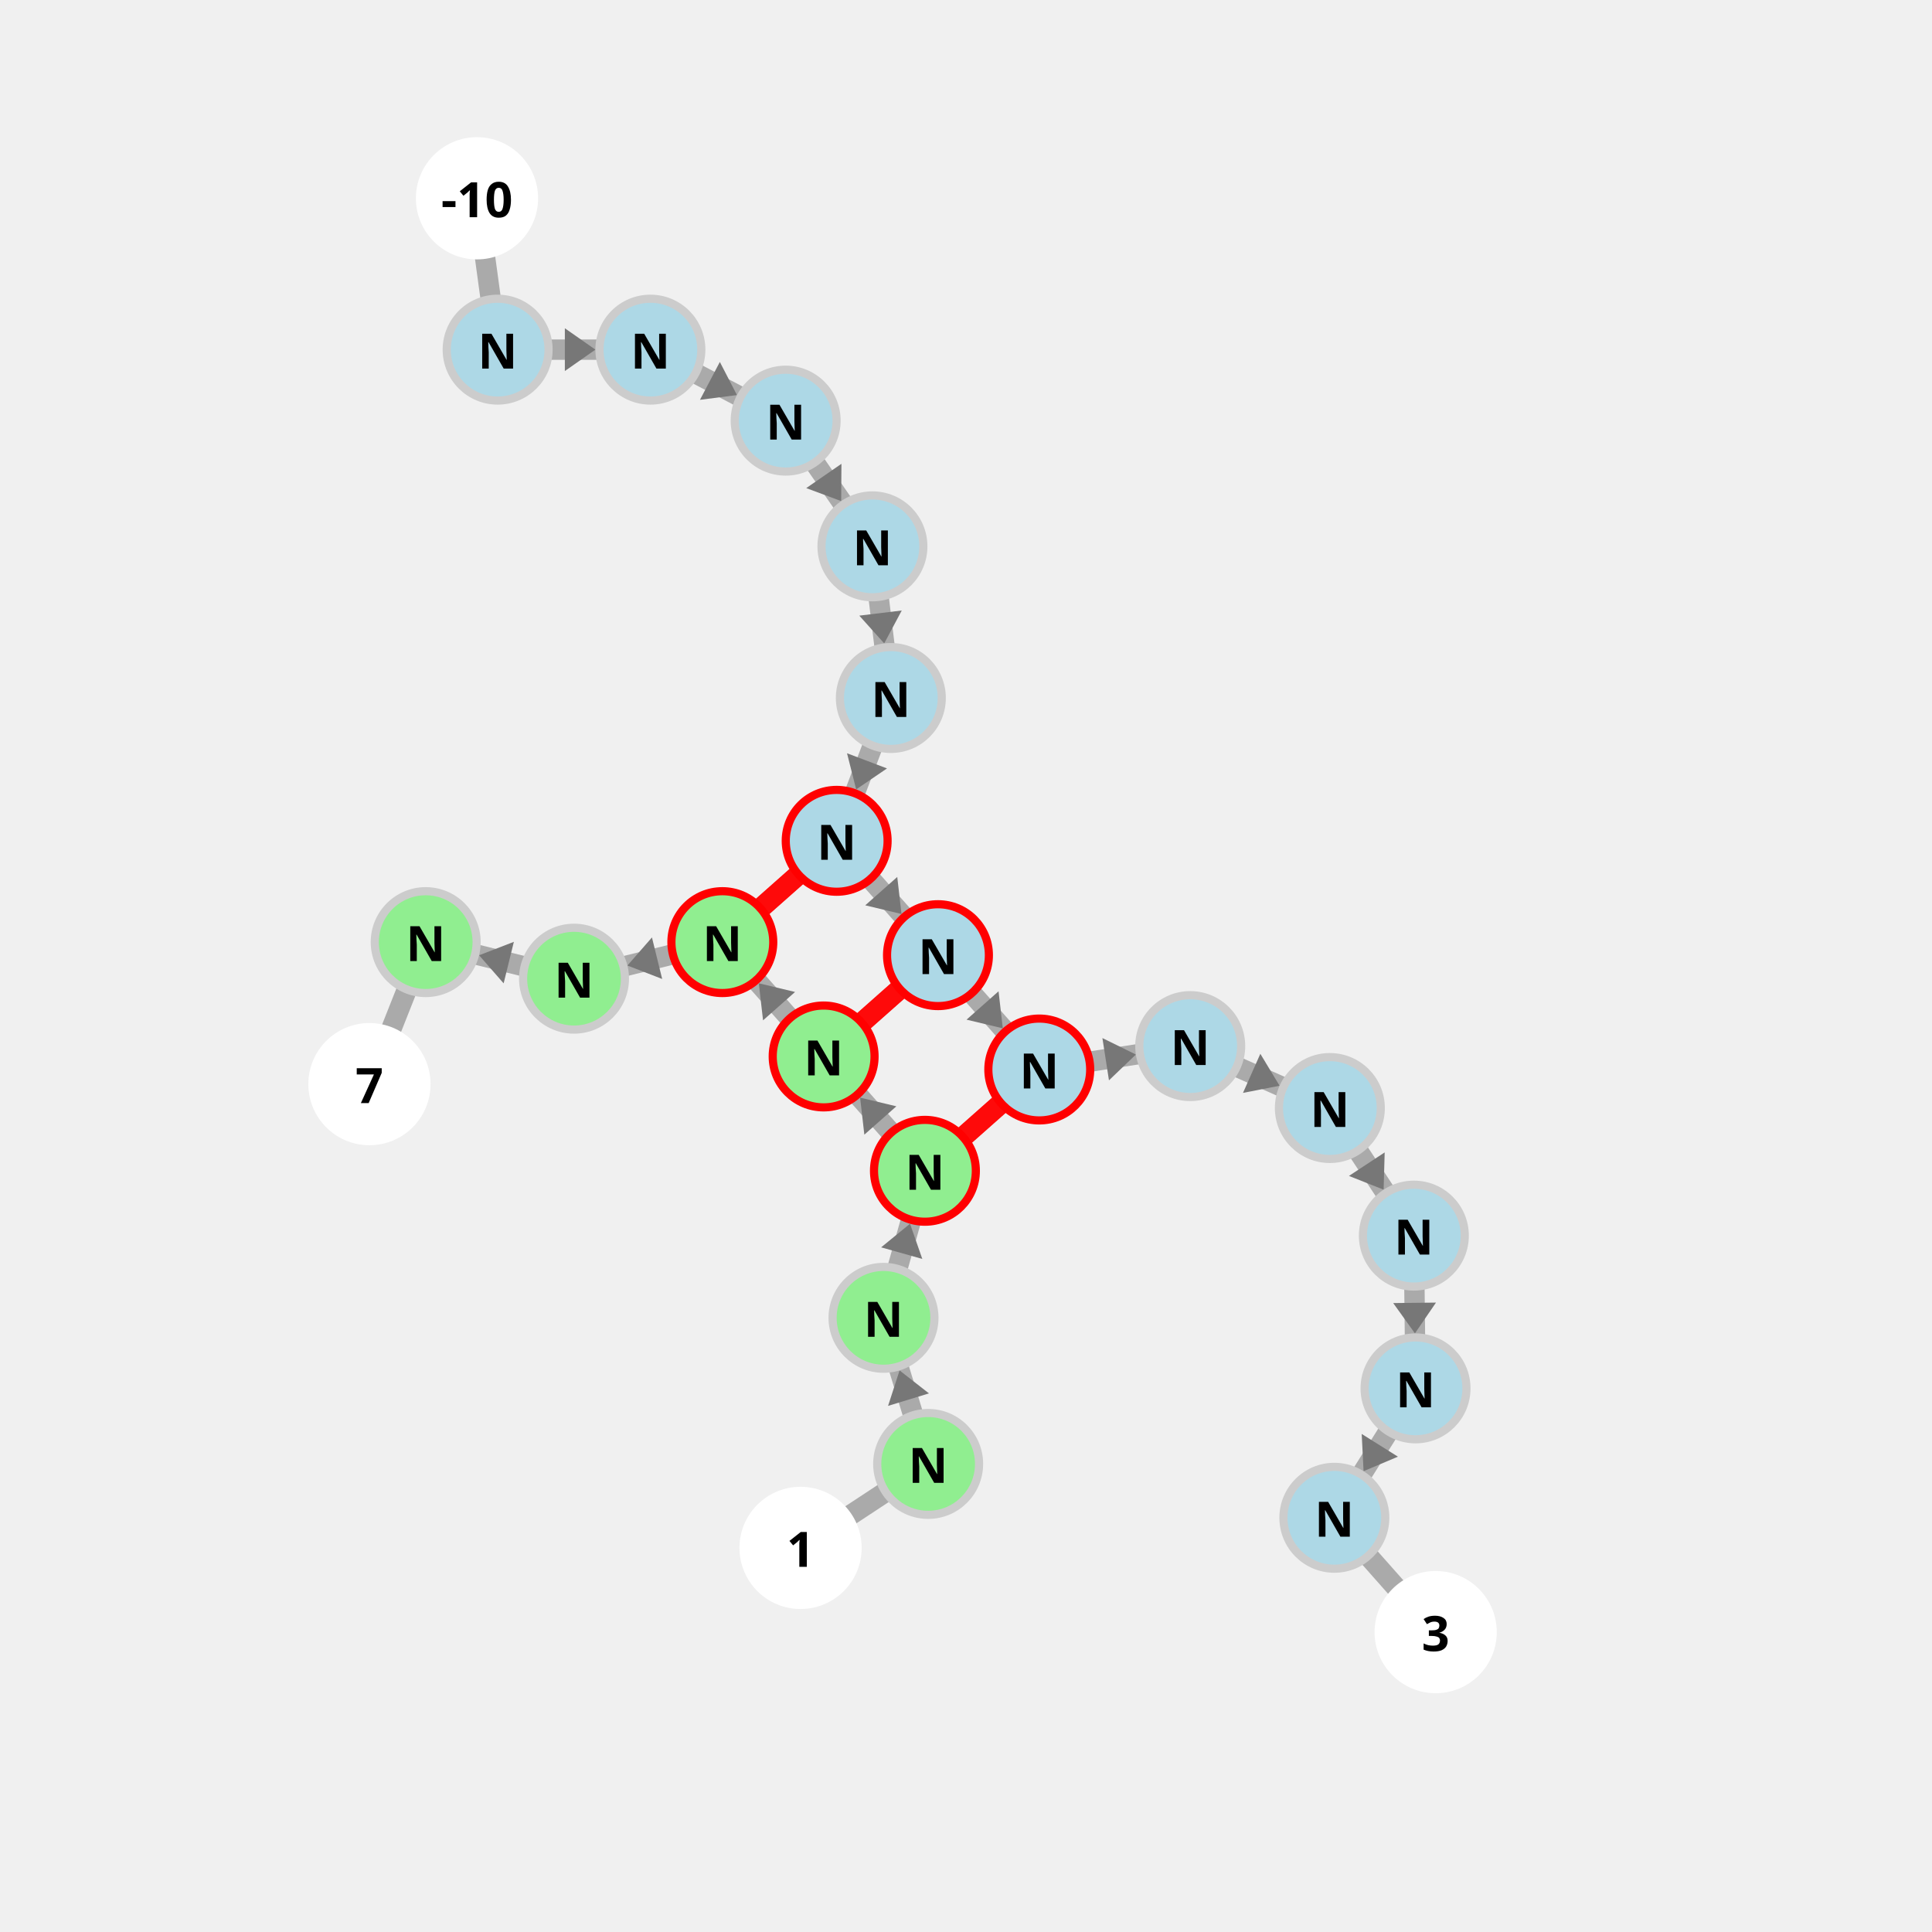
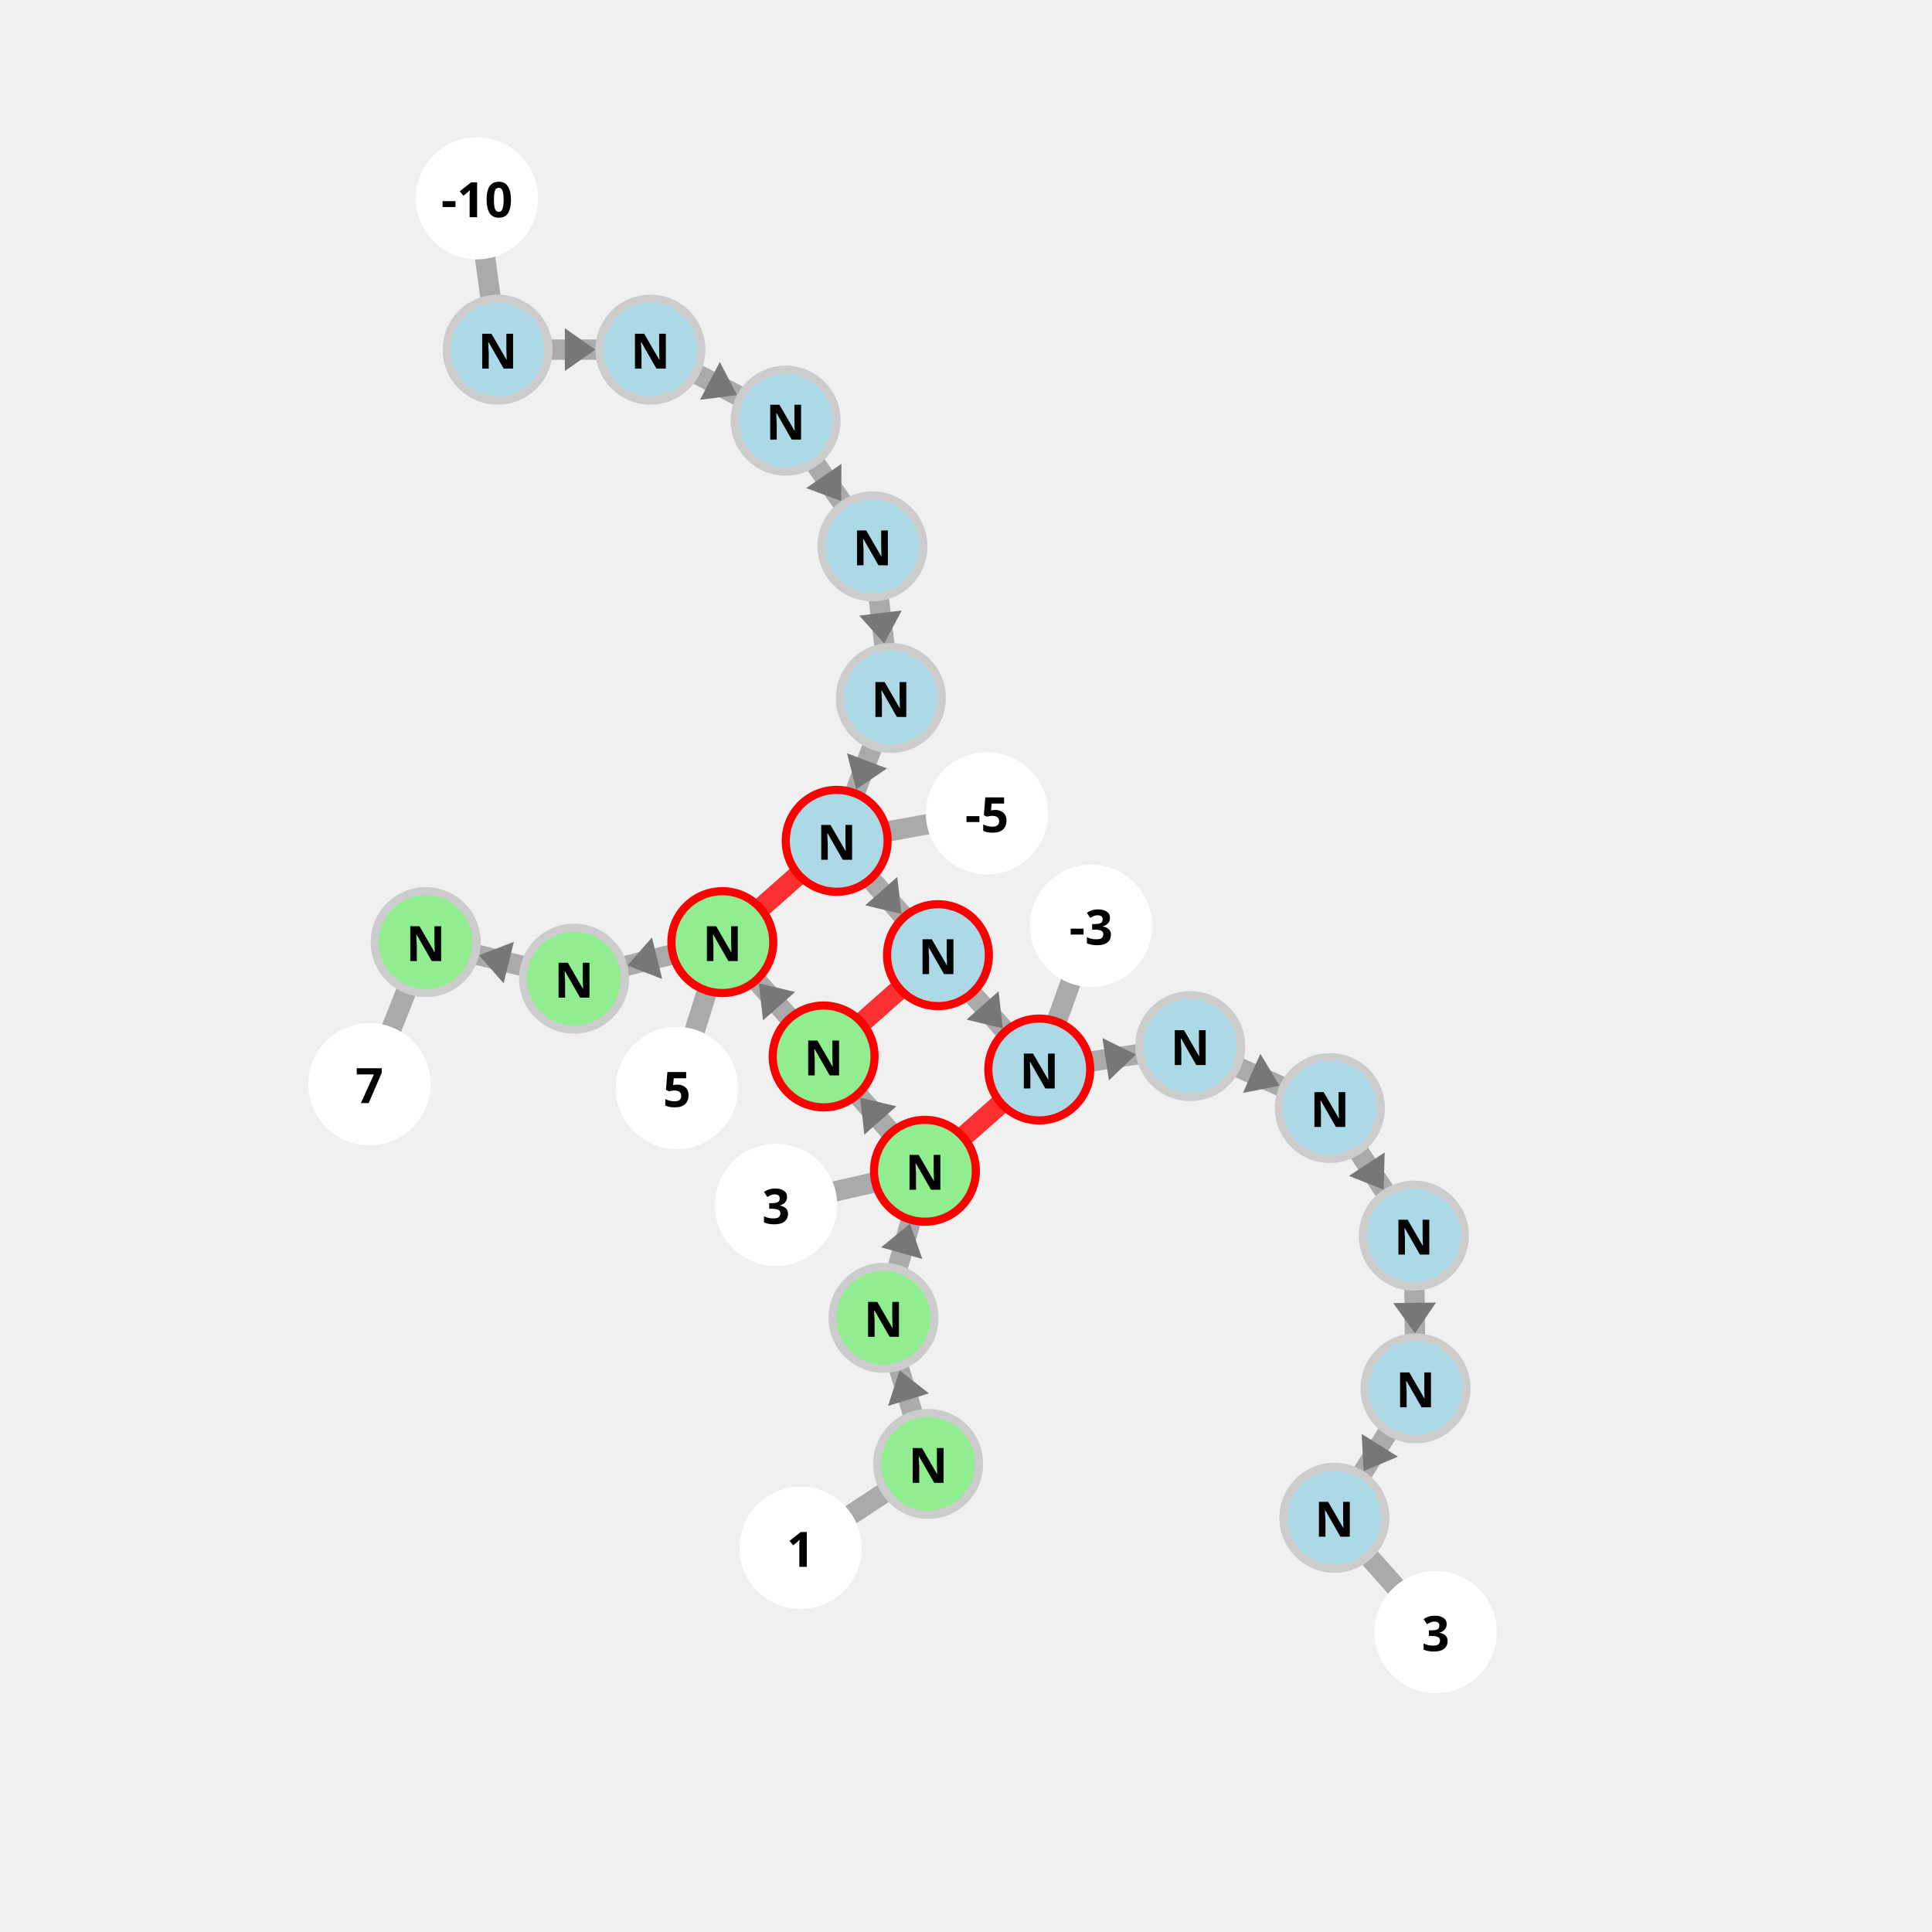
<svg xmlns="http://www.w3.org/2000/svg" viewBox="0 0 300 300">
  <style type="text/css">
 circle.fornac-node, polygon.fornac-node {
  stroke: #ccc;
  stroke-width: 0.8;
  opacity: 1;
  fill: white;
}

path.fornac-directionArrow {
  fill: #777;
  stroke: none;
  stroke-width: 0.8px;
}

g.fornac-plot {
    /* outline: 1px solid red; */
}

circle.fornac-node[base_type="a"] {
  fill: #dbdb8d;
}

circle.fornac-node[base_type="c"] {
  fill: #98df8a;
}

circle.fornac-node[base_type="g"] {
  fill: #ff9896;
}

circle.fornac-node[base_type="u"], circle.fornac-node[base_type="t"] {
  fill: #aec7e8;
}

.fornac-node &gt; text {
     pointer-events: none;
 }

circle.fornac-node[node_type="label"] {
    stroke: transparent;
    stroke-width: 0;
    fill: white;
    display: inline;
}

circle.fornac-node[node_type="protein"] {
    fill: gray;
    fill-opacity: 0.5;
    stroke-width: 4;
}

.fornac-selectedNode &gt; circle.fornac-node {
    stroke: red;
}

text.fornac-nodeLabel {
    font-weight: bold;
    font-family: Tahoma, Geneva, sans-serif;
    font-size: 0.4em;
    color: rgb(100,100,100);
    text-anchor: middle;
    alignment-baseline: middle;
    dominant-baseline: central;
    pointer-events: none;
    -webkit-touch-callout: none;
    -webkit-user-select: none;
    -khtml-user-select: none;
    -moz-user-select: none;
    -ms-user-select: none;
    user-select: none;
}

line.fornac-link {
  stroke: #999;
  stroke-opacity: 0.8;
  stroke-width: 2;
}

line.fornac-link[link_type="pseudoknot"] {
    stroke: red;
}

line.fornac-link[link_type="basepair"] {
  stroke: red;
}

line.fornac-link[link_type="intermolecule"] {
  stroke: blue;
}

line.fornac-link[link_type="chain_chain"] {
  stroke-dasharray: 3,3;
}

line.fornac-link[link_type="fake"] {
  stroke: green;
}

text.fornac-plotLabel {
    font-family: Tahoma, Geneva, sans-serif;
    font-weight: bolder;
    font-size: 1.2em;
    fill: rgba(200, 200, 200, 0.5);
    text-anchor: middle;
    alignment-baseline: central;
}

.fornac-transparent {
    fill: transparent;
    stroke-width: 0;
    stroke-opacity: 0;
    opacity: 0;
    visibility: hidden;
    pointer-events: none;
}

.fornac-dragLine {
  stroke: #999;
  stroke-width: 2;
  pointer-events: none;
}

.fornac-mouseEventHelper &gt; .extent {
  fill-opacity: .1;
  stroke: #fff;
  shape-rendering: crispEdges;
}

.d3-context-menu {
	position: absolute;
	display: none;
	background-color: #f2f2f2;
	border-radius: 4px;

	font-family: Arial, sans-serif;
	font-size: 14px;
	min-width: 150px;
	border: 1px solid #d4d4d4;

	z-index:1200;
}

.d3-context-menu ul {
	list-style-type: none;
	margin: 4px 0px;
	padding: 0px;
	cursor: default;
}

.d3-context-menu ul li {
	padding: 4px 16px;

	-webkit-touch-callout: none; /* iOS Safari */
	-webkit-user-select: none;   /* Chrome/Safari/Opera */
	-khtml-user-select: none;    /* Konqueror */
	-moz-user-select: none;      /* Firefox */
	-ms-user-select: none;       /* Internet Explorer/Edge */
	user-select: none;
}

.d3-context-menu ul li:hover {
	background-color: #4677f8;
	color: #fefefe;
}

.d3-context-menu-selected {
	background-color: #4677f8;
	color: #fefefe;
}

/*
	Header
*/

.d3-context-menu ul li.is-header
.d3-context-menu ul li.is-header:hover {
	background-color: #f2f2f2;
	color: #444;
	font-weight: bold;
	font-style: italic;
}

/*
	Disabled
*/

.d3-context-menu ul li.is-disabled
.d3-context-menu ul li.is-disabled:hover {
	background-color: #f2f2f2;
	color: #888;
	cursor: not-allowed;
}

/*
	Divider
*/

.d3-context-menu ul li.is-divider {
	padding: 0px 0px;
}

.d3-context-menu ul li.is-divider:hover {
	background-color: #f2f2f2;
}

.d3-context-menu ul hr {
	border: 0;
    height: 0;
    border-top: 1px solid rgba(0, 0, 0, 0.1);
    border-bottom: 1px solid rgba(255, 255, 255, 0.3);
}

/*# sourceMappingURL=fornac.css.map*/ 
</style>
  <g class="fornac-plot" transform="translate(-80.85912,-103.8397)scale(1.581326,1.581326)">
    <g class="fornac-links">
      <line class="link fornac-link" x1="100" y1="100" x2="115" y2="100" link_type="backbone" pointer-events="all" />
      <line class="link fornac-link" x1="115" y1="100" x2="128.282" y2="106.971" link_type="backbone" pointer-events="all" />
      <line class="link fornac-link" x1="128.282" y1="106.971" x2="136.803" y2="119.316" link_type="backbone" pointer-events="all" />
      <line class="link fornac-link" x1="136.803" y1="119.316" x2="138.611" y2="134.206" link_type="backbone" pointer-events="all" />
      <line class="link fornac-link" x1="133.292" y1="148.231" x2="122.064" y2="158.178" link_type="basepair" pointer-events="all" />
      <line class="link fornac-link" x1="138.611" y1="134.206" x2="133.292" y2="148.231" link_type="backbone" pointer-events="all" />
      <line class="link fornac-link" x1="143.239" y1="159.459" x2="132.011" y2="169.406" link_type="basepair" pointer-events="all" />
      <line class="link fornac-link" x1="133.292" y1="148.231" x2="143.239" y2="159.459" link_type="backbone" pointer-events="all" />
      <line class="link fornac-link" x1="153.185" y1="170.687" x2="141.958" y2="180.634" link_type="basepair" pointer-events="all" />
      <line class="link fornac-link" x1="143.239" y1="159.459" x2="153.185" y2="170.687" link_type="backbone" pointer-events="all" />
      <line class="link fornac-link" x1="153.185" y1="170.687" x2="168.008" y2="168.389" link_type="backbone" pointer-events="all" />
      <line class="link fornac-link" x1="168.008" y1="168.389" x2="181.721" y2="174.47" link_type="backbone" pointer-events="all" />
      <line class="link fornac-link" x1="181.721" y1="174.47" x2="189.968" y2="186.999" link_type="backbone" pointer-events="all" />
      <line class="link fornac-link" x1="189.968" y1="186.999" x2="190.133" y2="201.998" link_type="backbone" pointer-events="all" />
      <line class="link fornac-link" x1="190.133" y1="201.998" x2="182.163" y2="214.705" link_type="backbone" pointer-events="all" />
      <line class="link fornac-link" x1="142.274" y1="209.417" x2="137.89" y2="195.072" link_type="backbone" pointer-events="all" />
-       <line class="link fornac-link" x1="141.958" y1="180.634" x2="153.185" y2="170.687" link_type="basepair" pointer-events="all" />
      <line class="link fornac-link" x1="137.89" y1="195.072" x2="141.958" y2="180.634" link_type="backbone" pointer-events="all" />
-       <line class="link fornac-link" x1="132.011" y1="169.406" x2="143.239" y2="159.459" link_type="basepair" pointer-events="all" />
      <line class="link fornac-link" x1="141.958" y1="180.634" x2="132.011" y2="169.406" link_type="backbone" pointer-events="all" />
-       <line class="link fornac-link" x1="122.064" y1="158.178" x2="133.292" y2="148.231" link_type="basepair" pointer-events="all" />
      <line class="link fornac-link" x1="132.011" y1="169.406" x2="122.064" y2="158.178" link_type="backbone" pointer-events="all" />
      <line class="link fornac-link" x1="122.064" y1="158.178" x2="107.5" y2="161.768" link_type="backbone" pointer-events="all" />
      <line class="link fornac-link" x1="107.5" y1="161.768" x2="92.936" y2="158.178" link_type="backbone" pointer-events="all" />
      <line class="link fornac-link" x1="100" y1="100" x2="97.973" y2="85.138" link_type="label_link" pointer-events="all" />
      <line class="link fornac-link" x1="115" y1="100" x2="118.59" y2="85.436" link_type="label_link" pointer-events="all" style="display:none" />
      <line class="link fornac-link" x1="128.282" y1="106.971" x2="138.229" y2="95.743" link_type="label_link" pointer-events="all" style="display:none" />
      <line class="link fornac-link" x1="136.803" y1="119.316" x2="150.828" y2="113.997" link_type="label_link" pointer-events="all" style="display:none" />
      <line class="link fornac-link" x1="138.611" y1="134.206" x2="153.501" y2="136.014" link_type="label_link" pointer-events="all" style="display:none" />
-       <line class="link fornac-link" x1="133.292" y1="148.231" x2="148.046" y2="145.528" link_type="label_link" pointer-events="all" style="display:none" />
+       <line class="link fornac-link" x1="133.292" y1="148.231" x2="148.046" y2="145.528" link_type="label_link" pointer-events="all" />
      <line class="link fornac-link" x1="143.239" y1="159.459" x2="154.466" y2="149.512" link_type="label_link" pointer-events="all" style="display:none" />
-       <line class="link fornac-link" x1="153.185" y1="170.687" x2="158.273" y2="156.576" link_type="label_link" pointer-events="all" style="display:none" />
+       <line class="link fornac-link" x1="153.185" y1="170.687" x2="158.273" y2="156.576" link_type="label_link" pointer-events="all" />
      <line class="link fornac-link" x1="168.008" y1="168.389" x2="169.98" y2="153.519" link_type="label_link" pointer-events="all" style="display:none" />
      <line class="link fornac-link" x1="181.721" y1="174.47" x2="191.418" y2="163.027" link_type="label_link" pointer-events="all" style="display:none" />
      <line class="link fornac-link" x1="189.968" y1="186.999" x2="204.313" y2="182.615" link_type="label_link" pointer-events="all" style="display:none" />
      <line class="link fornac-link" x1="190.133" y1="201.998" x2="204.571" y2="206.066" link_type="label_link" pointer-events="all" style="display:none" />
      <line class="link fornac-link" x1="182.163" y1="214.705" x2="192.109" y2="225.933" link_type="label_link" pointer-events="all" />
      <line class="link fornac-link" x1="168.587" y1="221.086" x2="170.885" y2="235.909" link_type="label_link" pointer-events="all" style="display:none" />
      <line class="link fornac-link" x1="153.717" y1="219.114" x2="147.636" y2="232.827" link_type="label_link" pointer-events="all" style="display:none" />
      <line class="link fornac-link" x1="142.274" y1="209.417" x2="129.745" y2="217.664" link_type="label_link" pointer-events="all" />
      <line class="link fornac-link" x1="137.89" y1="195.072" x2="122.891" y2="195.236" link_type="label_link" pointer-events="all" style="display:none" />
-       <line class="link fornac-link" x1="141.958" y1="180.634" x2="127.337" y2="183.983" link_type="label_link" pointer-events="all" style="display:none" />
+       <line class="link fornac-link" x1="141.958" y1="180.634" x2="127.337" y2="183.983" link_type="label_link" pointer-events="all" />
      <line class="link fornac-link" x1="132.011" y1="169.406" x2="120.783" y2="179.353" link_type="label_link" pointer-events="all" style="display:none" />
-       <line class="link fornac-link" x1="122.064" y1="158.178" x2="117.602" y2="172.499" link_type="label_link" pointer-events="all" style="display:none" />
+       <line class="link fornac-link" x1="122.064" y1="158.178" x2="117.602" y2="172.499" link_type="label_link" pointer-events="all" />
      <line class="link fornac-link" x1="107.5" y1="161.768" x2="107.5" y2="176.768" link_type="label_link" pointer-events="all" style="display:none" />
      <line class="link fornac-link" x1="92.936" y1="158.178" x2="87.411" y2="172.124" link_type="label_link" pointer-events="all" />
    </g>
    <g class="fornac-nodes">
      <g class="gnode" struct_name="empty" transform="translate(100,100)" num="n1" rnum="n22">
        <path class="fornac-directionArrow" node_num="1" />
        <circle class="fornac-node" node_type="nucleotide" node_num="1" r="5" style="fill: lightblue;" />
        <text class="fornac-nodeLabel" label_type="nucleotide">N</text>
      </g>
      <g class="gnode" struct_name="empty" transform="translate(115,100)" num="n2" rnum="n21">
        <path class="fornac-directionArrow" node_num="2" d="M-8.4,-2.1L-5.4,0L-8.4,2.1" />
        <circle class="fornac-node" node_type="nucleotide" node_num="2" r="5" style="fill: lightblue;" />
        <text class="fornac-nodeLabel" label_type="nucleotide">N</text>
      </g>
      <g class="gnode" struct_name="empty" transform="translate(128.2818,106.9708)" num="n3" rnum="n20">
        <path class="fornac-directionArrow" node_num="3" d="M-6.462,-5.763L-4.781,-2.51L-8.414,-2.044" />
        <circle class="fornac-node" node_type="nucleotide" node_num="3" r="5" style="fill: lightblue;" />
        <text class="fornac-nodeLabel" label_type="nucleotide">N</text>
      </g>
      <g class="gnode" struct_name="empty" transform="translate(136.8028,119.3156)" num="n4" rnum="n19">
        <path class="fornac-directionArrow" node_num="4" d="M-3.043,-8.106L-3.068,-4.444L-6.5,-5.72" />
        <circle class="fornac-node" node_type="nucleotide" node_num="4" r="5" style="fill: lightblue;" />
        <text class="fornac-nodeLabel" label_type="nucleotide">N</text>
      </g>
      <g class="gnode" struct_name="empty" transform="translate(138.6109,134.2062)" num="n5" rnum="n18">
        <path class="fornac-directionArrow" node_num="5" d="M1.072,-8.592L-0.651,-5.361L-3.097,-8.086" />
        <circle class="fornac-node" node_type="nucleotide" node_num="5" r="5" style="fill: lightblue;" />
        <text class="fornac-nodeLabel" label_type="nucleotide">N</text>
      </g>
      <g class="gnode" struct_name="empty" transform="translate(133.2918,148.2315)" num="n6" rnum="n17">
        <path class="fornac-directionArrow" node_num="6" d="M4.942,-7.109L1.915,-5.049L1.015,-8.599" />
        <circle class="fornac-node" node_type="nucleotide" node_num="6" r="5" style="fill: lightblue;stroke: red;" />
        <text class="fornac-nodeLabel" label_type="nucleotide">N</text>
      </g>
      <g class="gnode" struct_name="empty" transform="translate(143.2386,159.4591)" num="n7" rnum="n16">
        <path class="fornac-directionArrow" node_num="7" d="M-3.998,-7.68L-3.581,-4.042L-7.142,-4.895" />
        <circle class="fornac-node" node_type="nucleotide" node_num="7" r="5" style="fill: lightblue;stroke: red;" />
        <text class="fornac-nodeLabel" label_type="nucleotide">N</text>
      </g>
      <g class="gnode" struct_name="empty" transform="translate(153.1855,170.6868)" num="n8" rnum="n15">
        <path class="fornac-directionArrow" node_num="8" d="M-3.998,-7.68L-3.581,-4.042L-7.142,-4.895" />
        <circle class="fornac-node" node_type="nucleotide" node_num="8" r="5" style="fill: lightblue;stroke: red;" />
        <text class="fornac-nodeLabel" label_type="nucleotide">N</text>
      </g>
      <g class="gnode" struct_name="empty" transform="translate(168.0084,168.3891)" num="n9" rnum="n14">
        <path class="fornac-directionArrow" node_num="9" d="M-8.623,-0.789L-5.336,0.827L-7.979,3.362" />
        <circle class="fornac-node" node_type="nucleotide" node_num="9" r="5" style="fill: lightblue;" />
        <text class="fornac-nodeLabel" label_type="nucleotide">N</text>
      </g>
      <g class="gnode" struct_name="empty" transform="translate(181.7205,174.4701)" num="n10" rnum="n13">
        <path class="fornac-directionArrow" node_num="10" d="M-6.827,-5.325L-4.936,-2.189L-8.53,-1.486" />
        <circle class="fornac-node" node_type="nucleotide" node_num="10" r="5" style="fill: lightblue;" />
        <text class="fornac-nodeLabel" label_type="nucleotide">N</text>
      </g>
      <g class="gnode" struct_name="empty" transform="translate(189.9683,186.9991)" num="n11" rnum="n12">
        <path class="fornac-directionArrow" node_num="11" d="M-2.865,-8.171L-2.969,-4.51L-6.373,-5.862" />
        <circle class="fornac-node" node_type="nucleotide" node_num="11" r="5" style="fill: lightblue;" />
        <text class="fornac-nodeLabel" label_type="nucleotide">N</text>
      </g>
      <g class="gnode" struct_name="empty" transform="translate(190.133,201.9982)" num="n12" rnum="n11">
        <path class="fornac-directionArrow" node_num="12" d="M2.008,-8.423L-0.059,-5.4L-2.192,-8.376" />
        <circle class="fornac-node" node_type="nucleotide" node_num="12" r="5" style="fill: lightblue;" />
        <text class="fornac-nodeLabel" label_type="nucleotide">N</text>
      </g>
      <g class="gnode" struct_name="empty" transform="translate(182.1625,214.7053)" num="n13" rnum="n10">
        <path class="fornac-directionArrow" node_num="13" d="M6.242,-6L2.869,-4.575L2.684,-8.232" />
        <circle class="fornac-node" node_type="nucleotide" node_num="13" r="5" style="fill: lightblue;" />
        <text class="fornac-nodeLabel" label_type="nucleotide">N</text>
      </g>
      <g class="gnode" struct_name="empty" transform="translate(168.5873,221.086)" num="n14" rnum="n9">
        <text class="fornac-nodeLabel" label_type="middle" />
      </g>
      <g class="gnode" struct_name="empty" transform="translate(153.7174,219.1145)" num="n15" rnum="n8">
        <text class="fornac-nodeLabel" label_type="middle" />
      </g>
      <g class="gnode" struct_name="empty" transform="translate(142.274,209.4167)" num="n16" rnum="n7">
        <path class="fornac-directionArrow" node_num="16" />
        <circle class="fornac-node" node_type="nucleotide" node_num="16" r="5" style="fill: lightgreen;" />
        <text class="fornac-nodeLabel" label_type="nucleotide">N</text>
      </g>
      <g class="gnode" struct_name="empty" transform="translate(137.8902,195.0716)" num="n17" rnum="n6">
        <path class="fornac-directionArrow" node_num="17" d="M0.447,8.647L1.578,5.164L4.463,7.42" />
        <circle class="fornac-node" node_type="nucleotide" node_num="17" r="5" style="fill: lightgreen;" />
        <text class="fornac-nodeLabel" label_type="nucleotide">N</text>
      </g>
      <g class="gnode" struct_name="empty" transform="translate(141.9578,180.6336)" num="n18" rnum="n5">
        <path class="fornac-directionArrow" node_num="18" d="M-4.299,7.516L-1.464,5.198L-0.257,8.655" />
        <circle class="fornac-node" node_type="nucleotide" node_num="18" r="5" style="fill: lightgreen;stroke: red;" />
        <text class="fornac-nodeLabel" label_type="nucleotide">N</text>
      </g>
      <g class="gnode" struct_name="empty" transform="translate(132.011,169.406)" num="n19" rnum="n4">
        <path class="fornac-directionArrow" node_num="19" d="M3.998,7.68L3.581,4.042L7.142,4.895" />
        <circle class="fornac-node" node_type="nucleotide" node_num="19" r="5" style="fill: lightgreen;stroke: red;" />
        <text class="fornac-nodeLabel" label_type="nucleotide">N</text>
      </g>
      <g class="gnode" struct_name="empty" transform="translate(122.0641,158.1783)" num="n20" rnum="n3">
        <path class="fornac-directionArrow" node_num="20" d="M3.998,7.68L3.581,4.042L7.142,4.895" />
        <circle class="fornac-node" node_type="nucleotide" node_num="20" r="5" style="fill: lightgreen;stroke: red;" />
        <text class="fornac-nodeLabel" label_type="nucleotide">N</text>
      </g>
      <g class="gnode" struct_name="empty" transform="translate(107.5,161.7681)" num="n21" rnum="n2">
        <path class="fornac-directionArrow" node_num="21" d="M8.658,0.029L5.243,-1.292L7.653,-4.049" />
        <circle class="fornac-node" node_type="nucleotide" node_num="21" r="5" style="fill: lightgreen;" />
        <text class="fornac-nodeLabel" label_type="nucleotide">N</text>
      </g>
      <g class="gnode" struct_name="empty" transform="translate(92.93587,158.1783)" num="n22" rnum="n1">
        <path class="fornac-directionArrow" node_num="22" d="M7.653,4.049L5.243,1.292L8.658,-0.029" />
        <circle class="fornac-node" node_type="nucleotide" node_num="22" r="5" style="fill: lightgreen;" />
        <text class="fornac-nodeLabel" label_type="nucleotide">N</text>
      </g>
      <g class="gnode" struct_name="empty" transform="translate(97.97268,85.13763)" num="n-1" rnum="n24">
        <circle class="fornac-node" r="6" node_type="label" node_num="-1" />
        <text class="fornac-nodeLabel" label_type="label">-10</text>
      </g>
      <g class="gnode" struct_name="empty" transform="translate(118.5897,85.43587)" num="n-1" rnum="n24" style="display:none">
        <circle class="fornac-node" r="6" node_type="label" node_num="-1" />
        <text class="fornac-nodeLabel" label_type="label">0</text>
      </g>
      <g class="gnode" struct_name="empty" transform="translate(138.2287,95.74319)" num="n-1" rnum="n24" style="display:none">
        <circle class="fornac-node" r="6" node_type="label" node_num="-1" />
        <text class="fornac-nodeLabel" label_type="label">0</text>
      </g>
      <g class="gnode" struct_name="empty" transform="translate(150.8281,113.9965)" num="n-1" rnum="n24" style="display:none">
        <circle class="fornac-node" r="6" node_type="label" node_num="-1" />
        <text class="fornac-nodeLabel" label_type="label">0</text>
      </g>
      <g class="gnode" struct_name="empty" transform="translate(153.5015,136.0143)" num="n-1" rnum="n24" style="display:none">
        <circle class="fornac-node" r="6" node_type="label" node_num="-1" />
        <text class="fornac-nodeLabel" label_type="label">0</text>
      </g>
-       <g class="gnode" struct_name="empty" transform="translate(148.0461,145.5277)" num="n-1" rnum="n24" style="display:none">
-         <circle class="fornac-node" r="6" node_type="label" node_num="-1" />
-         <text class="fornac-nodeLabel" label_type="label">0</text>
+       <g class="gnode" struct_name="empty" transform="translate(148.0461,145.5277)" num="n-1" rnum="n24">
+         <circle class="fornac-node" r="6" node_type="label" node_num="-1" />
+         <text class="fornac-nodeLabel" label_type="label">-5</text>
      </g>
      <g class="gnode" struct_name="empty" transform="translate(154.4663,149.5123)" num="n-1" rnum="n24" style="display:none">
        <circle class="fornac-node" r="6" node_type="label" node_num="-1" />
        <text class="fornac-nodeLabel" label_type="label">0</text>
      </g>
-       <g class="gnode" struct_name="empty" transform="translate(158.2727,156.5758)" num="n-1" rnum="n24" style="display:none">
-         <circle class="fornac-node" r="6" node_type="label" node_num="-1" />
-         <text class="fornac-nodeLabel" label_type="label">0</text>
+       <g class="gnode" struct_name="empty" transform="translate(158.2727,156.5758)" num="n-1" rnum="n24">
+         <circle class="fornac-node" r="6" node_type="label" node_num="-1" />
+         <text class="fornac-nodeLabel" label_type="label">-3</text>
      </g>
      <g class="gnode" struct_name="empty" transform="translate(169.98,153.5192)" num="n-1" rnum="n24" style="display:none">
        <circle class="fornac-node" r="6" node_type="label" node_num="-1" />
        <text class="fornac-nodeLabel" label_type="label">0</text>
      </g>
      <g class="gnode" struct_name="empty" transform="translate(191.4183,163.0266)" num="n-1" rnum="n24" style="display:none">
        <circle class="fornac-node" r="6" node_type="label" node_num="-1" />
        <text class="fornac-nodeLabel" label_type="label">0</text>
      </g>
      <g class="gnode" struct_name="empty" transform="translate(204.3134,182.6152)" num="n-1" rnum="n24" style="display:none">
        <circle class="fornac-node" r="6" node_type="label" node_num="-1" />
        <text class="fornac-nodeLabel" label_type="label">0</text>
      </g>
      <g class="gnode" struct_name="empty" transform="translate(204.571,206.0658)" num="n-1" rnum="n24" style="display:none">
        <circle class="fornac-node" r="6" node_type="label" node_num="-1" />
        <text class="fornac-nodeLabel" label_type="label">0</text>
      </g>
      <g class="gnode" struct_name="empty" transform="translate(192.1094,225.9329)" num="n-1" rnum="n24">
        <circle class="fornac-node" r="6" node_type="label" node_num="-1" />
        <text class="fornac-nodeLabel" label_type="label">3</text>
      </g>
      <g class="gnode" struct_name="empty" transform="translate(170.885,235.909)" num="n-1" rnum="n24" style="display:none">
        <circle class="fornac-node" r="6" node_type="label" node_num="-1" />
        <text class="fornac-nodeLabel" label_type="label">0</text>
      </g>
      <g class="gnode" struct_name="empty" transform="translate(147.6365,232.8266)" num="n-1" rnum="n24" style="display:none">
        <circle class="fornac-node" r="6" node_type="label" node_num="-1" />
        <text class="fornac-nodeLabel" label_type="label">0</text>
      </g>
      <g class="gnode" struct_name="empty" transform="translate(129.745,217.6644)" num="n-1" rnum="n24">
        <circle class="fornac-node" r="6" node_type="label" node_num="-1" />
        <text class="fornac-nodeLabel" label_type="label">1</text>
      </g>
      <g class="gnode" struct_name="empty" transform="translate(122.8911,195.2364)" num="n-1" rnum="n24" style="display:none">
        <circle class="fornac-node" r="6" node_type="label" node_num="-1" />
        <text class="fornac-nodeLabel" label_type="label">0</text>
      </g>
-       <g class="gnode" struct_name="empty" transform="translate(127.3365,183.9829)" num="n-1" rnum="n24" style="display:none">
-         <circle class="fornac-node" r="6" node_type="label" node_num="-1" />
-         <text class="fornac-nodeLabel" label_type="label">0</text>
+       <g class="gnode" struct_name="empty" transform="translate(127.3365,183.9829)" num="n-1" rnum="n24">
+         <circle class="fornac-node" r="6" node_type="label" node_num="-1" />
+         <text class="fornac-nodeLabel" label_type="label">3</text>
      </g>
      <g class="gnode" struct_name="empty" transform="translate(120.7833,179.3528)" num="n-1" rnum="n24" style="display:none">
        <circle class="fornac-node" r="6" node_type="label" node_num="-1" />
        <text class="fornac-nodeLabel" label_type="label">0</text>
      </g>
-       <g class="gnode" struct_name="empty" transform="translate(117.6016,172.4991)" num="n-1" rnum="n24" style="display:none">
-         <circle class="fornac-node" r="6" node_type="label" node_num="-1" />
-         <text class="fornac-nodeLabel" label_type="label">0</text>
+       <g class="gnode" struct_name="empty" transform="translate(117.6016,172.4991)" num="n-1" rnum="n24">
+         <circle class="fornac-node" r="6" node_type="label" node_num="-1" />
+         <text class="fornac-nodeLabel" label_type="label">5</text>
      </g>
      <g class="gnode" struct_name="empty" transform="translate(107.5,176.7681)" num="n-1" rnum="n24" style="display:none">
        <circle class="fornac-node" r="6" node_type="label" node_num="-1" />
        <text class="fornac-nodeLabel" label_type="label">0</text>
      </g>
      <g class="gnode" struct_name="empty" transform="translate(87.41067,172.1236)" num="n-1" rnum="n24">
        <circle class="fornac-node" r="6" node_type="label" node_num="-1" />
        <text class="fornac-nodeLabel" label_type="label">7</text>
      </g>
      <g class="gnode" transform="translate(132.6514,158.8187)" num="n-1" rnum="n24">
        <text class="fornac-nodeLabel" label_type="middle" />
      </g>
      <g class="gnode" transform="translate(142.5982,170.0464)" num="n-1" rnum="n24">
        <text class="fornac-nodeLabel" label_type="middle" />
      </g>
      <g class="gnode" transform="translate(92.93587,158.1783)" num="n-3" rnum="n26">
        <text class="fornac-nodeLabel" label_type="middle" />
      </g>
      <g class="gnode" transform="translate(100,100)" num="n-2" rnum="n25">
        <text class="fornac-nodeLabel" label_type="middle" />
      </g>
      <g class="gnode" transform="translate(119.3875,131.8721)" num="n-1" rnum="n24">
        <text class="fornac-nodeLabel" label_type="middle" />
      </g>
      <g class="gnode" transform="translate(164.5096,194.7792)" num="n-1" rnum="n24">
        <text class="fornac-nodeLabel" label_type="middle" />
      </g>
    </g>
  </g>
</svg>
